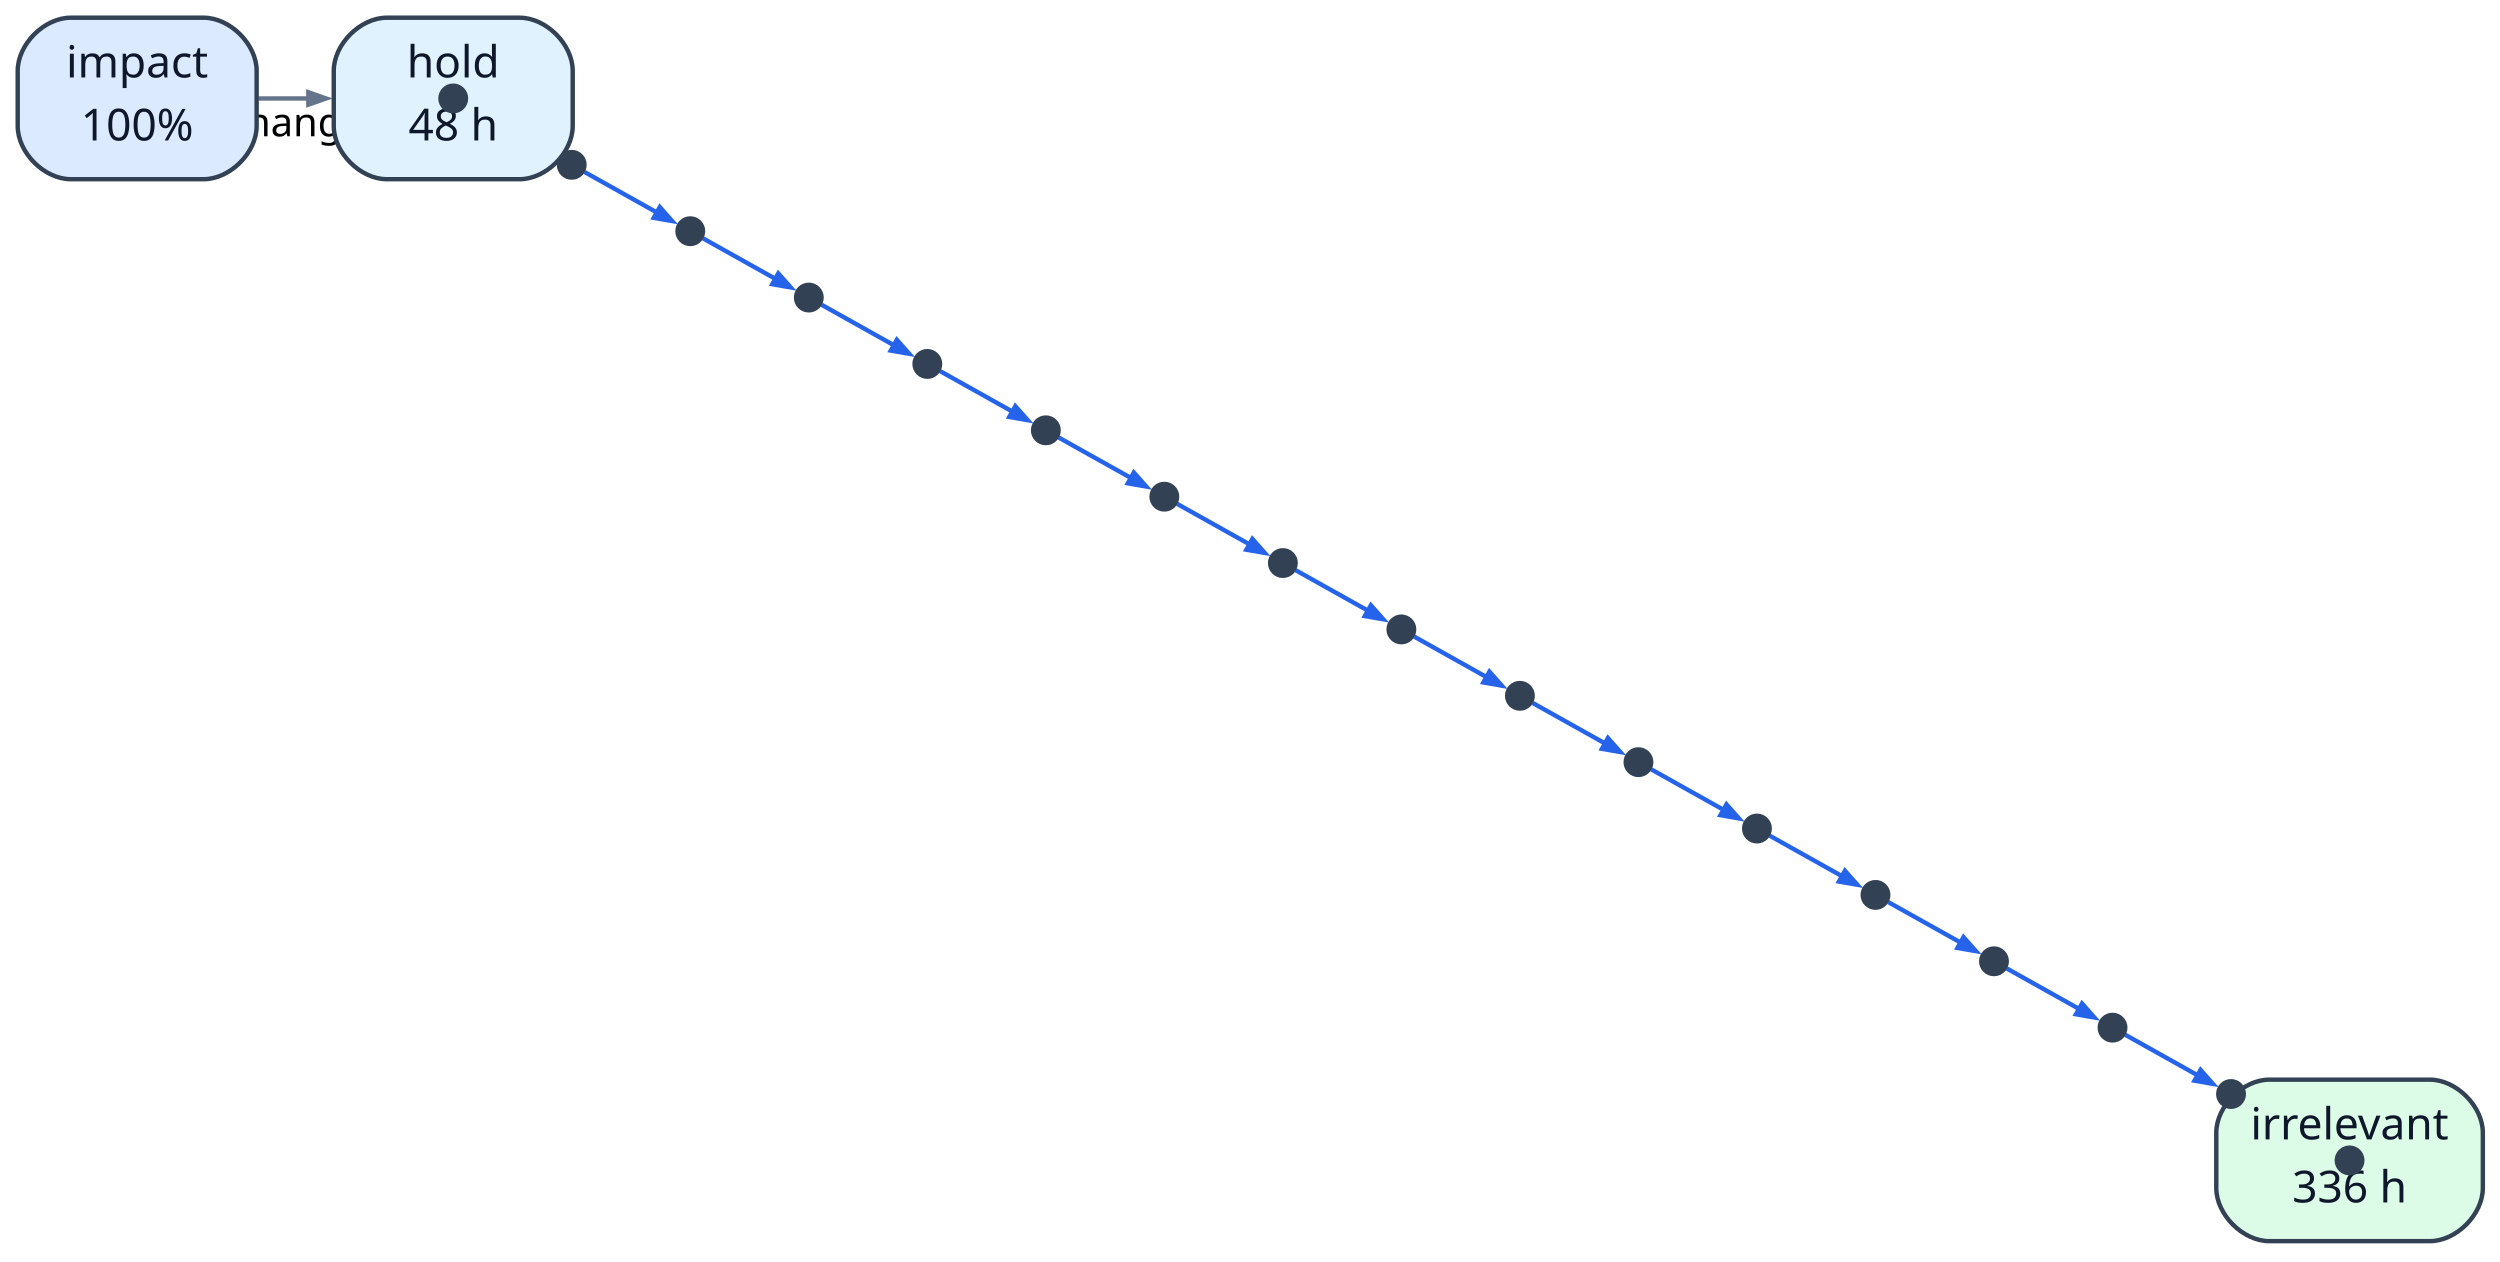
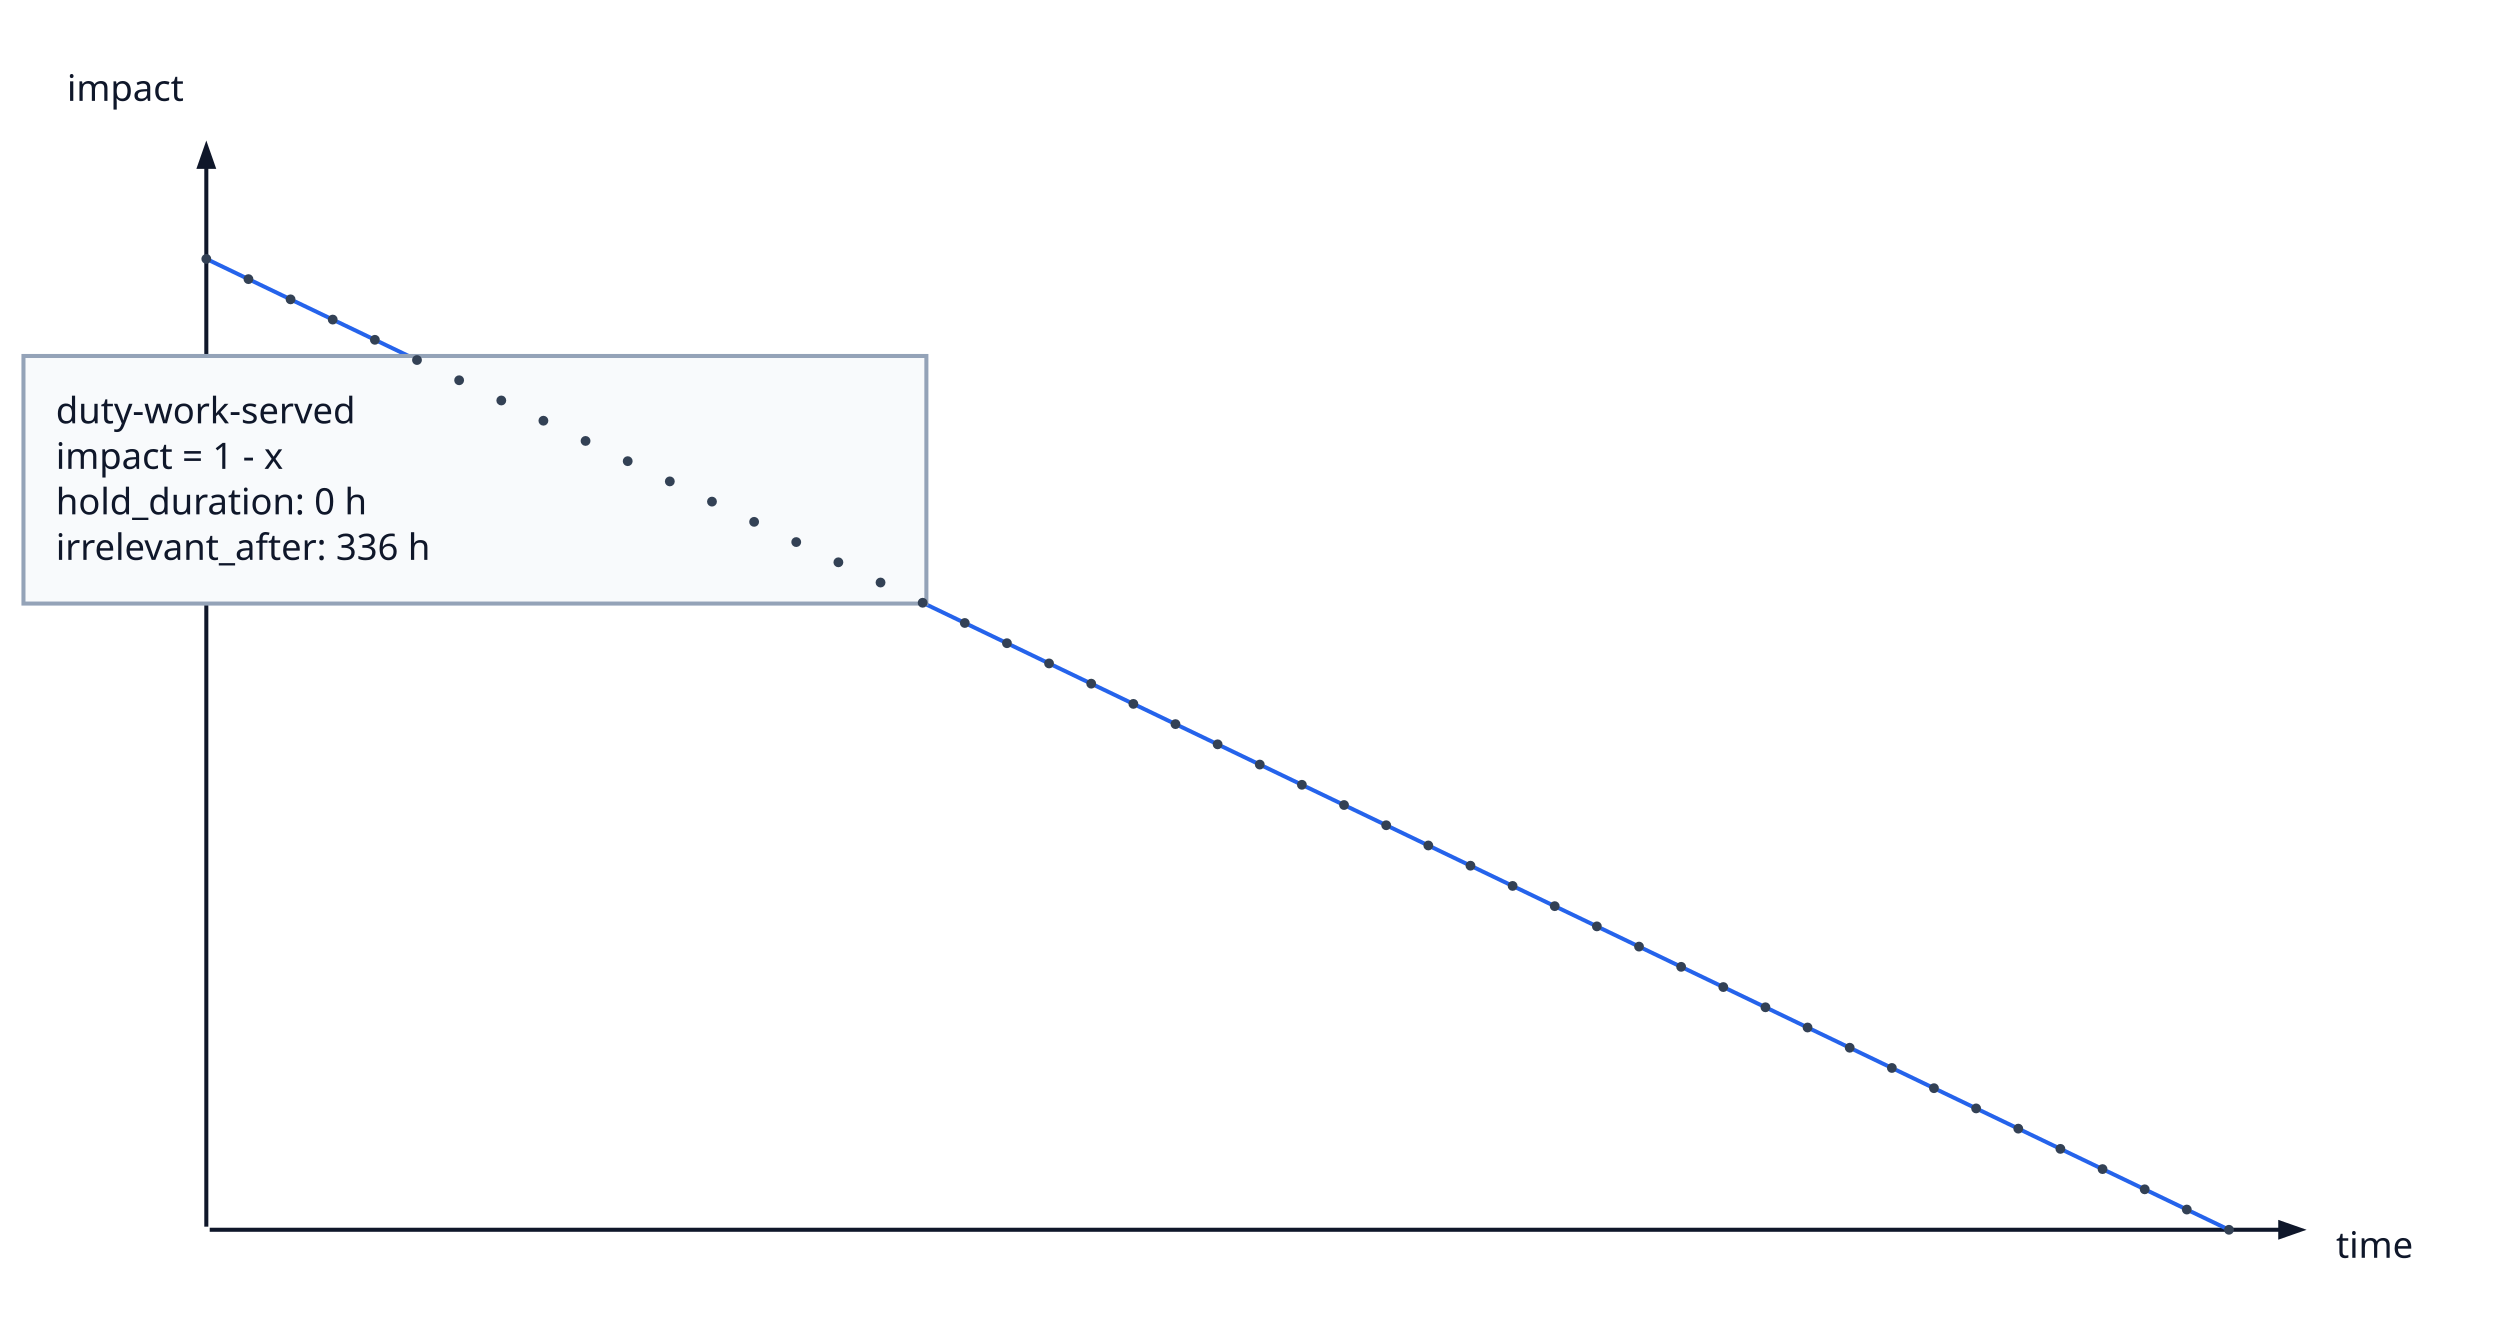
- <svg xmlns="http://www.w3.org/2000/svg" width="565pt" height="285pt" viewBox="0.00 0.00 565.00 285.00">
-   <g id="graph0" class="graph" transform="scale(1 1) rotate(0) translate(4 280.5)">
+ <svg xmlns="http://www.w3.org/2000/svg" width="618pt" height="330pt" viewBox="0.00 0.00 618.00 330.00">
+   <g id="graph0" class="graph" transform="scale(1 1) rotate(0) translate(4 326)">
    <g id="edge1" class="edge">
-       <path fill="none" stroke="#64748b" d="M54.41,-258.25C58.11,-258.25 61.94,-258.25 65.72,-258.25" />
-       <polygon fill="#64748b" stroke="#64748b" points="65.69,-259.65 69.69,-258.25 65.69,-256.85 65.69,-259.65" />
-       <text xml:space="preserve" text-anchor="middle" x="60.07" y="-249.7" font-family=" sans" font-size="9.00">unchanged</text>
+       <path fill="none" stroke="#0f172a" d="M47.84,-22C69.44,-22 498.85,-22 559.82,-22" />
+       <polygon fill="#0f172a" stroke="#0f172a" points="559.68,-23.75 564.68,-22 559.68,-20.25 559.68,-23.75" />
+     </g>
+     <g id="edge2" class="edge">
+       <path fill="none" stroke="#0f172a" d="M47,-22.77C47,-37.04 47,-243.99 47,-284.98" />
+       <polygon fill="#0f172a" stroke="#0f172a" points="45.25,-284.76 47,-289.76 48.75,-284.76 45.25,-284.76" />
+     </g>
+     <g id="edge3" class="edge">
+       <path fill="none" stroke="#2563eb" d="M47.96,-261.54C50.06,-260.53 54.99,-258.17 56.77,-257.31" />
+     </g>
+     <g id="edge4" class="edge">
+       <path fill="none" stroke="#2563eb" d="M58.38,-256.54C60.47,-255.53 65.41,-253.17 67.18,-252.31" />
+     </g>
+     <g id="edge5" class="edge">
+       <path fill="none" stroke="#2563eb" d="M68.79,-251.54C70.89,-250.53 75.82,-248.17 77.6,-247.31" />
+     </g>
+     <g id="edge6" class="edge">
+       <path fill="none" stroke="#2563eb" d="M79.21,-246.54C81.31,-245.53 86.24,-243.17 88.02,-242.31" />
+     </g>
+     <g id="edge7" class="edge">
+       <path fill="none" stroke="#2563eb" d="M89.63,-241.54C91.72,-240.53 96.66,-238.17 98.43,-237.31" />
+     </g>
+     <g id="edge8" class="edge">
+       <path fill="none" stroke="#2563eb" d="M100.04,-236.54C102.14,-235.53 107.07,-233.17 108.85,-232.31" />
+     </g>
+     <g id="edge9" class="edge">
+       <path fill="none" stroke="#2563eb" d="M110.46,-231.54C112.56,-230.53 117.49,-228.17 119.27,-227.31" />
+     </g>
+     <g id="edge10" class="edge">
+       <path fill="none" stroke="#2563eb" d="M120.88,-226.54C122.97,-225.53 127.91,-223.17 129.68,-222.31" />
+     </g>
+     <g id="edge11" class="edge">
+       <path fill="none" stroke="#2563eb" d="M131.29,-221.54C133.39,-220.53 138.32,-218.17 140.1,-217.31" />
+     </g>
+     <g id="edge12" class="edge">
+       <path fill="none" stroke="#2563eb" d="M141.71,-216.54C143.81,-215.53 148.74,-213.17 150.52,-212.31" />
+     </g>
+     <g id="edge13" class="edge">
+       <path fill="none" stroke="#2563eb" d="M152.13,-211.54C154.22,-210.53 159.16,-208.17 160.93,-207.31" />
+     </g>
+     <g id="edge14" class="edge">
+       <path fill="none" stroke="#2563eb" d="M162.54,-206.54C164.64,-205.53 169.57,-203.17 171.35,-202.31" />
+     </g>
+     <g id="edge15" class="edge">
+       <path fill="none" stroke="#2563eb" d="M172.96,-201.54C175.06,-200.53 179.99,-198.17 181.77,-197.31" />
+     </g>
+     <g id="edge16" class="edge">
+       <path fill="none" stroke="#2563eb" d="M183.38,-196.54C185.47,-195.53 190.41,-193.17 192.18,-192.31" />
+     </g>
+     <g id="edge17" class="edge">
+       <path fill="none" stroke="#2563eb" d="M193.79,-191.54C195.89,-190.53 200.82,-188.17 202.6,-187.31" />
    </g>
    <g id="edge18" class="edge">
-       <path fill="none" stroke="#64748b" d="M98.43,-258.25C98.43,-258.25 98.43,-258.25 98.43,-258.25" />
-     </g>
-     <g id="edge2" class="edge">
-       <path fill="none" stroke="#2563eb" d="M101.3,-256.64C105.18,-254.47 112.26,-250.5 117.72,-247.45" />
-       <polygon fill="#2563eb" stroke="#2563eb" points="118.32,-248.71 121.13,-245.54 116.95,-246.27 118.32,-248.71" />
-     </g>
-     <g id="edge3" class="edge">
-       <path fill="none" stroke="#2563eb" d="M128.08,-241.64C131.97,-239.47 139.05,-235.5 144.5,-232.45" />
-       <polygon fill="#2563eb" stroke="#2563eb" points="145.11,-233.71 147.91,-230.54 143.74,-231.27 145.11,-233.71" />
-     </g>
-     <g id="edge4" class="edge">
-       <path fill="none" stroke="#2563eb" d="M154.87,-226.64C158.75,-224.47 165.84,-220.5 171.29,-217.45" />
-       <polygon fill="#2563eb" stroke="#2563eb" points="171.89,-218.71 174.7,-215.54 170.53,-216.27 171.89,-218.71" />
-     </g>
-     <g id="edge5" class="edge">
-       <path fill="none" stroke="#2563eb" d="M181.65,-211.64C185.54,-209.47 192.62,-205.5 198.07,-202.45" />
-       <polygon fill="#2563eb" stroke="#2563eb" points="198.68,-203.71 201.49,-200.54 197.31,-201.27 198.68,-203.71" />
-     </g>
-     <g id="edge6" class="edge">
-       <path fill="none" stroke="#2563eb" d="M208.44,-196.64C212.32,-194.47 219.41,-190.5 224.86,-187.45" />
-       <polygon fill="#2563eb" stroke="#2563eb" points="225.46,-188.71 228.27,-185.54 224.1,-186.27 225.46,-188.71" />
-     </g>
-     <g id="edge7" class="edge">
-       <path fill="none" stroke="#2563eb" d="M235.22,-181.64C239.11,-179.47 246.19,-175.5 251.65,-172.45" />
-       <polygon fill="#2563eb" stroke="#2563eb" points="252.25,-173.71 255.06,-170.54 250.88,-171.27 252.25,-173.71" />
-     </g>
-     <g id="edge8" class="edge">
-       <path fill="none" stroke="#2563eb" d="M262.01,-166.64C265.9,-164.47 272.98,-160.5 278.43,-157.45" />
-       <polygon fill="#2563eb" stroke="#2563eb" points="279.04,-158.71 281.84,-155.54 277.67,-156.27 279.04,-158.71" />
-     </g>
-     <g id="edge9" class="edge">
-       <path fill="none" stroke="#2563eb" d="M288.8,-151.64C292.68,-149.47 299.76,-145.5 305.22,-142.45" />
-       <polygon fill="#2563eb" stroke="#2563eb" points="305.82,-143.71 308.63,-140.54 304.45,-141.27 305.82,-143.71" />
-     </g>
-     <g id="edge10" class="edge">
-       <path fill="none" stroke="#2563eb" d="M315.58,-136.64C319.47,-134.47 326.55,-130.5 332,-127.45" />
-       <polygon fill="#2563eb" stroke="#2563eb" points="332.61,-128.71 335.41,-125.54 331.24,-126.27 332.61,-128.71" />
-     </g>
-     <g id="edge11" class="edge">
-       <path fill="none" stroke="#2563eb" d="M342.37,-121.64C346.25,-119.47 353.34,-115.5 358.79,-112.45" />
-       <polygon fill="#2563eb" stroke="#2563eb" points="359.39,-113.71 362.2,-110.54 358.03,-111.27 359.39,-113.71" />
-     </g>
-     <g id="edge12" class="edge">
-       <path fill="none" stroke="#2563eb" d="M369.15,-106.64C373.04,-104.47 380.12,-100.5 385.57,-97.45" />
-       <polygon fill="#2563eb" stroke="#2563eb" points="386.18,-98.71 388.99,-95.54 384.81,-96.27 386.18,-98.71" />
-     </g>
-     <g id="edge13" class="edge">
-       <path fill="none" stroke="#2563eb" d="M395.94,-91.64C399.82,-89.47 406.91,-85.5 412.36,-82.45" />
-       <polygon fill="#2563eb" stroke="#2563eb" points="412.96,-83.71 415.77,-80.54 411.6,-81.27 412.96,-83.71" />
-     </g>
-     <g id="edge14" class="edge">
-       <path fill="none" stroke="#2563eb" d="M422.72,-76.64C426.61,-74.47 433.69,-70.5 439.15,-67.45" />
-       <polygon fill="#2563eb" stroke="#2563eb" points="439.75,-68.71 442.56,-65.54 438.38,-66.27 439.75,-68.71" />
-     </g>
-     <g id="edge15" class="edge">
-       <path fill="none" stroke="#2563eb" d="M449.51,-61.64C453.4,-59.47 460.48,-55.5 465.93,-52.45" />
-       <polygon fill="#2563eb" stroke="#2563eb" points="466.54,-53.71 469.34,-50.54 465.17,-51.27 466.54,-53.71" />
-     </g>
-     <g id="edge16" class="edge">
-       <path fill="none" stroke="#2563eb" d="M476.3,-46.64C480.18,-44.47 487.26,-40.5 492.72,-37.45" />
-       <polygon fill="#2563eb" stroke="#2563eb" points="493.32,-38.71 496.13,-35.54 491.95,-36.27 493.32,-38.71" />
-     </g>
-     <g id="edge17" class="edge">
-       <path fill="none" stroke="#2563eb" d="M503.08,-31.64C506.97,-29.47 514.05,-25.5 519.5,-22.45" />
-       <polygon fill="#2563eb" stroke="#2563eb" points="520.11,-23.71 522.91,-20.54 518.74,-21.27 520.11,-23.71" />
+       <path fill="none" stroke="#2563eb" d="M204.21,-186.54C206.31,-185.53 211.24,-183.17 213.02,-182.31" />
    </g>
    <g id="edge19" class="edge">
-       <path fill="none" stroke="#64748b" d="M527,-18.25C527,-18.25 527,-18.25 527,-18.25" />
-     </g>
-     <g id="node1" class="node">
-       <path fill="#dbeafe" stroke="#334155" d="M42,-276.5C42,-276.5 12,-276.5 12,-276.5 6,-276.5 0,-270.5 0,-264.5 0,-264.5 0,-252 0,-252 0,-246 6,-240 12,-240 12,-240 42,-240 42,-240 48,-240 54,-246 54,-252 54,-252 54,-264.5 54,-264.5 54,-270.5 48,-276.5 42,-276.5" />
-       <text xml:space="preserve" text-anchor="middle" x="27" y="-263" font-family=" sans" font-size="10.00" fill="#0f172a">impact</text>
-       <text xml:space="preserve" text-anchor="middle" x="27" y="-248.75" font-family=" sans" font-size="10.00" fill="#0f172a">100%</text>
-     </g>
-     <g id="node2" class="node">
-       <path fill="#e0f2fe" stroke="#334155" d="M113.43,-276.5C113.43,-276.5 83.43,-276.5 83.43,-276.5 77.43,-276.5 71.43,-270.5 71.43,-264.5 71.43,-264.5 71.43,-252 71.43,-252 71.43,-246 77.43,-240 83.43,-240 83.43,-240 113.43,-240 113.43,-240 119.43,-240 125.43,-246 125.43,-252 125.43,-252 125.43,-264.5 125.43,-264.5 125.43,-270.5 119.43,-276.5 113.43,-276.5" />
-       <text xml:space="preserve" text-anchor="middle" x="98.43" y="-263" font-family=" sans" font-size="10.00" fill="#0f172a">hold</text>
-       <text xml:space="preserve" text-anchor="middle" x="98.43" y="-248.75" font-family=" sans" font-size="10.00" fill="#0f172a">48 h</text>
-     </g>
-     <g id="node3" class="node">
-       <path fill="#dcfce7" stroke="#334155" d="M545.12,-36.5C545.12,-36.5 508.88,-36.5 508.88,-36.5 502.88,-36.5 496.88,-30.5 496.88,-24.5 496.88,-24.5 496.88,-12 496.88,-12 496.88,-6 502.88,0 508.88,0 508.88,0 545.12,0 545.12,0 551.12,0 557.12,-6 557.12,-12 557.12,-12 557.12,-24.5 557.12,-24.5 557.12,-30.5 551.12,-36.5 545.12,-36.5" />
-       <text xml:space="preserve" text-anchor="middle" x="527" y="-23" font-family=" sans" font-size="10.00" fill="#0f172a">irrelevant</text>
-       <text xml:space="preserve" text-anchor="middle" x="527" y="-8.75" font-family=" sans" font-size="10.00" fill="#0f172a">336 h</text>
+       <path fill="none" stroke="#2563eb" d="M214.63,-181.54C216.72,-180.53 221.66,-178.17 223.43,-177.31" />
+     </g>
+     <g id="edge20" class="edge">
+       <path fill="none" stroke="#2563eb" d="M225.04,-176.54C227.14,-175.53 232.07,-173.17 233.85,-172.31" />
+     </g>
+     <g id="edge21" class="edge">
+       <path fill="none" stroke="#2563eb" d="M235.46,-171.54C237.56,-170.53 242.49,-168.17 244.27,-167.31" />
+     </g>
+     <g id="edge22" class="edge">
+       <path fill="none" stroke="#2563eb" d="M245.88,-166.54C247.97,-165.53 252.91,-163.17 254.68,-162.31" />
+     </g>
+     <g id="edge23" class="edge">
+       <path fill="none" stroke="#2563eb" d="M256.29,-161.54C258.39,-160.53 263.32,-158.17 265.1,-157.31" />
+     </g>
+     <g id="edge24" class="edge">
+       <path fill="none" stroke="#2563eb" d="M266.71,-156.54C268.81,-155.53 273.74,-153.17 275.52,-152.31" />
+     </g>
+     <g id="edge25" class="edge">
+       <path fill="none" stroke="#2563eb" d="M277.13,-151.54C279.22,-150.53 284.16,-148.17 285.93,-147.31" />
+     </g>
+     <g id="edge26" class="edge">
+       <path fill="none" stroke="#2563eb" d="M287.54,-146.54C289.64,-145.53 294.57,-143.17 296.35,-142.31" />
+     </g>
+     <g id="edge27" class="edge">
+       <path fill="none" stroke="#2563eb" d="M297.96,-141.54C300.06,-140.53 304.99,-138.17 306.77,-137.31" />
+     </g>
+     <g id="edge28" class="edge">
+       <path fill="none" stroke="#2563eb" d="M308.38,-136.54C310.47,-135.53 315.41,-133.17 317.18,-132.31" />
+     </g>
+     <g id="edge29" class="edge">
+       <path fill="none" stroke="#2563eb" d="M318.79,-131.54C320.89,-130.53 325.82,-128.17 327.6,-127.31" />
+     </g>
+     <g id="edge30" class="edge">
+       <path fill="none" stroke="#2563eb" d="M329.21,-126.54C331.31,-125.53 336.24,-123.17 338.02,-122.31" />
+     </g>
+     <g id="edge31" class="edge">
+       <path fill="none" stroke="#2563eb" d="M339.63,-121.54C341.72,-120.53 346.66,-118.17 348.43,-117.31" />
+     </g>
+     <g id="edge32" class="edge">
+       <path fill="none" stroke="#2563eb" d="M350.04,-116.54C352.14,-115.53 357.07,-113.17 358.85,-112.31" />
+     </g>
+     <g id="edge33" class="edge">
+       <path fill="none" stroke="#2563eb" d="M360.46,-111.54C362.56,-110.53 367.49,-108.17 369.27,-107.31" />
+     </g>
+     <g id="edge34" class="edge">
+       <path fill="none" stroke="#2563eb" d="M370.88,-106.54C372.97,-105.53 377.91,-103.17 379.68,-102.31" />
+     </g>
+     <g id="edge35" class="edge">
+       <path fill="none" stroke="#2563eb" d="M381.29,-101.54C383.39,-100.53 388.32,-98.17 390.1,-97.31" />
+     </g>
+     <g id="edge36" class="edge">
+       <path fill="none" stroke="#2563eb" d="M391.71,-96.54C393.81,-95.53 398.74,-93.17 400.52,-92.31" />
+     </g>
+     <g id="edge37" class="edge">
+       <path fill="none" stroke="#2563eb" d="M402.13,-91.54C404.22,-90.53 409.16,-88.17 410.93,-87.31" />
+     </g>
+     <g id="edge38" class="edge">
+       <path fill="none" stroke="#2563eb" d="M412.54,-86.54C414.64,-85.53 419.57,-83.17 421.35,-82.31" />
+     </g>
+     <g id="edge39" class="edge">
+       <path fill="none" stroke="#2563eb" d="M422.96,-81.54C425.06,-80.53 429.99,-78.17 431.77,-77.31" />
+     </g>
+     <g id="edge40" class="edge">
+       <path fill="none" stroke="#2563eb" d="M433.38,-76.54C435.47,-75.53 440.41,-73.17 442.18,-72.31" />
+     </g>
+     <g id="edge41" class="edge">
+       <path fill="none" stroke="#2563eb" d="M443.79,-71.54C445.89,-70.53 450.82,-68.17 452.6,-67.31" />
+     </g>
+     <g id="edge42" class="edge">
+       <path fill="none" stroke="#2563eb" d="M454.21,-66.54C456.31,-65.53 461.24,-63.17 463.02,-62.31" />
+     </g>
+     <g id="edge43" class="edge">
+       <path fill="none" stroke="#2563eb" d="M464.63,-61.54C466.72,-60.53 471.66,-58.17 473.43,-57.31" />
+     </g>
+     <g id="edge44" class="edge">
+       <path fill="none" stroke="#2563eb" d="M475.04,-56.54C477.14,-55.53 482.07,-53.17 483.85,-52.31" />
+     </g>
+     <g id="edge45" class="edge">
+       <path fill="none" stroke="#2563eb" d="M485.46,-51.54C487.56,-50.53 492.49,-48.17 494.27,-47.31" />
+     </g>
+     <g id="edge46" class="edge">
+       <path fill="none" stroke="#2563eb" d="M495.88,-46.54C497.97,-45.53 502.91,-43.17 504.68,-42.31" />
+     </g>
+     <g id="edge47" class="edge">
+       <path fill="none" stroke="#2563eb" d="M506.29,-41.54C508.39,-40.53 513.32,-38.17 515.1,-37.31" />
+     </g>
+     <g id="edge48" class="edge">
+       <path fill="none" stroke="#2563eb" d="M516.71,-36.54C518.81,-35.53 523.74,-33.17 525.52,-32.31" />
+     </g>
+     <g id="edge49" class="edge">
+       <path fill="none" stroke="#2563eb" d="M527.13,-31.54C529.22,-30.53 534.16,-28.17 535.93,-27.31" />
+     </g>
+     <g id="edge50" class="edge">
+       <path fill="none" stroke="#2563eb" d="M537.54,-26.54C539.64,-25.53 544.57,-23.17 546.35,-22.31" />
    </g>
    <g id="node4" class="node">
-       <ellipse fill="#334155" stroke="#334155" cx="98.43" cy="-258.25" rx="2.88" ry="2.88" />
+       <text xml:space="preserve" text-anchor="middle" x="583" y="-15.07" font-family="Ubuntu Mono" font-size="9.00" fill="#0f172a">time</text>
    </g>
    <g id="node5" class="node">
-       <ellipse fill="#334155" stroke="#334155" cx="125.21" cy="-243.25" rx="2.88" ry="2.88" />
+       <text xml:space="preserve" text-anchor="middle" x="27" y="-301.07" font-family="Ubuntu Mono" font-size="9.00" fill="#0f172a">impact</text>
    </g>
    <g id="node6" class="node">
-       <ellipse fill="#334155" stroke="#334155" cx="152" cy="-228.25" rx="2.88" ry="2.88" />
+       <polygon fill="#f8fafc" stroke="#94a3b8" points="225,-238 1.8,-238 1.8,-176.8 225,-176.8 225,-238" />
+       <text xml:space="preserve" text-anchor="start" x="9.8" y="-221.35" font-family="Ubuntu Mono" font-size="9.00" fill="#0f172a">duty-work-served</text>
+       <text xml:space="preserve" text-anchor="start" x="9.8" y="-210.1" font-family="Ubuntu Mono" font-size="9.00" fill="#0f172a">impact = 1 - x</text>
+       <text xml:space="preserve" text-anchor="start" x="9.8" y="-198.85" font-family="Ubuntu Mono" font-size="9.00" fill="#0f172a">hold_duration: 0 h</text>
+       <text xml:space="preserve" text-anchor="start" x="9.8" y="-187.6" font-family="Ubuntu Mono" font-size="9.00" fill="#0f172a">irrelevant_after: 336 h</text>
    </g>
    <g id="node7" class="node">
-       <ellipse fill="#334155" stroke="#334155" cx="178.79" cy="-213.25" rx="2.88" ry="2.88" />
+       <ellipse fill="#334155" stroke="#334155" cx="47" cy="-262" rx="0.72" ry="0.72" />
    </g>
    <g id="node8" class="node">
-       <ellipse fill="#334155" stroke="#334155" cx="205.57" cy="-198.25" rx="2.88" ry="2.88" />
+       <ellipse fill="#334155" stroke="#334155" cx="57.42" cy="-257" rx="0.72" ry="0.72" />
    </g>
    <g id="node9" class="node">
-       <ellipse fill="#334155" stroke="#334155" cx="232.36" cy="-183.25" rx="2.88" ry="2.88" />
+       <ellipse fill="#334155" stroke="#334155" cx="67.83" cy="-252" rx="0.72" ry="0.72" />
    </g>
    <g id="node10" class="node">
-       <ellipse fill="#334155" stroke="#334155" cx="259.14" cy="-168.25" rx="2.88" ry="2.88" />
+       <ellipse fill="#334155" stroke="#334155" cx="78.25" cy="-247" rx="0.72" ry="0.72" />
    </g>
    <g id="node11" class="node">
-       <ellipse fill="#334155" stroke="#334155" cx="285.93" cy="-153.25" rx="2.88" ry="2.88" />
+       <ellipse fill="#334155" stroke="#334155" cx="88.67" cy="-242" rx="0.72" ry="0.72" />
    </g>
    <g id="node12" class="node">
-       <ellipse fill="#334155" stroke="#334155" cx="312.71" cy="-138.25" rx="2.88" ry="2.88" />
+       <ellipse fill="#334155" stroke="#334155" cx="99.08" cy="-237" rx="0.72" ry="0.72" />
    </g>
    <g id="node13" class="node">
-       <ellipse fill="#334155" stroke="#334155" cx="339.5" cy="-123.25" rx="2.88" ry="2.88" />
+       <ellipse fill="#334155" stroke="#334155" cx="109.5" cy="-232" rx="0.72" ry="0.72" />
    </g>
    <g id="node14" class="node">
-       <ellipse fill="#334155" stroke="#334155" cx="366.29" cy="-108.25" rx="2.88" ry="2.88" />
+       <ellipse fill="#334155" stroke="#334155" cx="119.92" cy="-227" rx="0.72" ry="0.72" />
    </g>
    <g id="node15" class="node">
-       <ellipse fill="#334155" stroke="#334155" cx="393.07" cy="-93.25" rx="2.88" ry="2.88" />
+       <ellipse fill="#334155" stroke="#334155" cx="130.33" cy="-222" rx="0.72" ry="0.72" />
    </g>
    <g id="node16" class="node">
-       <ellipse fill="#334155" stroke="#334155" cx="419.86" cy="-78.25" rx="2.88" ry="2.88" />
+       <ellipse fill="#334155" stroke="#334155" cx="140.75" cy="-217" rx="0.72" ry="0.72" />
    </g>
    <g id="node17" class="node">
-       <ellipse fill="#334155" stroke="#334155" cx="446.64" cy="-63.25" rx="2.88" ry="2.88" />
+       <ellipse fill="#334155" stroke="#334155" cx="151.17" cy="-212" rx="0.72" ry="0.72" />
    </g>
    <g id="node18" class="node">
-       <ellipse fill="#334155" stroke="#334155" cx="473.43" cy="-48.25" rx="2.88" ry="2.88" />
+       <ellipse fill="#334155" stroke="#334155" cx="161.58" cy="-207" rx="0.72" ry="0.72" />
    </g>
    <g id="node19" class="node">
-       <ellipse fill="#334155" stroke="#334155" cx="500.21" cy="-33.25" rx="2.88" ry="2.88" />
+       <ellipse fill="#334155" stroke="#334155" cx="172" cy="-202" rx="0.72" ry="0.72" />
    </g>
    <g id="node20" class="node">
-       <ellipse fill="#334155" stroke="#334155" cx="527" cy="-18.25" rx="2.88" ry="2.88" />
+       <ellipse fill="#334155" stroke="#334155" cx="182.42" cy="-197" rx="0.72" ry="0.72" />
+     </g>
+     <g id="node21" class="node">
+       <ellipse fill="#334155" stroke="#334155" cx="192.83" cy="-192" rx="0.72" ry="0.72" />
+     </g>
+     <g id="node22" class="node">
+       <ellipse fill="#334155" stroke="#334155" cx="203.25" cy="-187" rx="0.72" ry="0.72" />
+     </g>
+     <g id="node23" class="node">
+       <ellipse fill="#334155" stroke="#334155" cx="213.67" cy="-182" rx="0.72" ry="0.72" />
+     </g>
+     <g id="node24" class="node">
+       <ellipse fill="#334155" stroke="#334155" cx="224.08" cy="-177" rx="0.72" ry="0.72" />
+     </g>
+     <g id="node25" class="node">
+       <ellipse fill="#334155" stroke="#334155" cx="234.5" cy="-172" rx="0.72" ry="0.72" />
+     </g>
+     <g id="node26" class="node">
+       <ellipse fill="#334155" stroke="#334155" cx="244.92" cy="-167" rx="0.72" ry="0.72" />
+     </g>
+     <g id="node27" class="node">
+       <ellipse fill="#334155" stroke="#334155" cx="255.33" cy="-162" rx="0.72" ry="0.72" />
+     </g>
+     <g id="node28" class="node">
+       <ellipse fill="#334155" stroke="#334155" cx="265.75" cy="-157" rx="0.72" ry="0.72" />
+     </g>
+     <g id="node29" class="node">
+       <ellipse fill="#334155" stroke="#334155" cx="276.17" cy="-152" rx="0.72" ry="0.72" />
+     </g>
+     <g id="node30" class="node">
+       <ellipse fill="#334155" stroke="#334155" cx="286.58" cy="-147" rx="0.72" ry="0.72" />
+     </g>
+     <g id="node31" class="node">
+       <ellipse fill="#334155" stroke="#334155" cx="297" cy="-142" rx="0.72" ry="0.72" />
+     </g>
+     <g id="node32" class="node">
+       <ellipse fill="#334155" stroke="#334155" cx="307.42" cy="-137" rx="0.72" ry="0.72" />
+     </g>
+     <g id="node33" class="node">
+       <ellipse fill="#334155" stroke="#334155" cx="317.83" cy="-132" rx="0.72" ry="0.72" />
+     </g>
+     <g id="node34" class="node">
+       <ellipse fill="#334155" stroke="#334155" cx="328.25" cy="-127" rx="0.72" ry="0.72" />
+     </g>
+     <g id="node35" class="node">
+       <ellipse fill="#334155" stroke="#334155" cx="338.67" cy="-122" rx="0.72" ry="0.72" />
+     </g>
+     <g id="node36" class="node">
+       <ellipse fill="#334155" stroke="#334155" cx="349.08" cy="-117" rx="0.72" ry="0.72" />
+     </g>
+     <g id="node37" class="node">
+       <ellipse fill="#334155" stroke="#334155" cx="359.5" cy="-112" rx="0.72" ry="0.72" />
+     </g>
+     <g id="node38" class="node">
+       <ellipse fill="#334155" stroke="#334155" cx="369.92" cy="-107" rx="0.72" ry="0.72" />
+     </g>
+     <g id="node39" class="node">
+       <ellipse fill="#334155" stroke="#334155" cx="380.33" cy="-102" rx="0.72" ry="0.72" />
+     </g>
+     <g id="node40" class="node">
+       <ellipse fill="#334155" stroke="#334155" cx="390.75" cy="-97" rx="0.72" ry="0.72" />
+     </g>
+     <g id="node41" class="node">
+       <ellipse fill="#334155" stroke="#334155" cx="401.17" cy="-92" rx="0.72" ry="0.72" />
+     </g>
+     <g id="node42" class="node">
+       <ellipse fill="#334155" stroke="#334155" cx="411.58" cy="-87" rx="0.72" ry="0.72" />
+     </g>
+     <g id="node43" class="node">
+       <ellipse fill="#334155" stroke="#334155" cx="422" cy="-82" rx="0.72" ry="0.72" />
+     </g>
+     <g id="node44" class="node">
+       <ellipse fill="#334155" stroke="#334155" cx="432.42" cy="-77" rx="0.72" ry="0.72" />
+     </g>
+     <g id="node45" class="node">
+       <ellipse fill="#334155" stroke="#334155" cx="442.83" cy="-72" rx="0.72" ry="0.72" />
+     </g>
+     <g id="node46" class="node">
+       <ellipse fill="#334155" stroke="#334155" cx="453.25" cy="-67" rx="0.72" ry="0.72" />
+     </g>
+     <g id="node47" class="node">
+       <ellipse fill="#334155" stroke="#334155" cx="463.67" cy="-62" rx="0.72" ry="0.72" />
+     </g>
+     <g id="node48" class="node">
+       <ellipse fill="#334155" stroke="#334155" cx="474.08" cy="-57" rx="0.72" ry="0.72" />
+     </g>
+     <g id="node49" class="node">
+       <ellipse fill="#334155" stroke="#334155" cx="484.5" cy="-52" rx="0.72" ry="0.72" />
+     </g>
+     <g id="node50" class="node">
+       <ellipse fill="#334155" stroke="#334155" cx="494.92" cy="-47" rx="0.72" ry="0.72" />
+     </g>
+     <g id="node51" class="node">
+       <ellipse fill="#334155" stroke="#334155" cx="505.33" cy="-42" rx="0.72" ry="0.72" />
+     </g>
+     <g id="node52" class="node">
+       <ellipse fill="#334155" stroke="#334155" cx="515.75" cy="-37" rx="0.72" ry="0.72" />
+     </g>
+     <g id="node53" class="node">
+       <ellipse fill="#334155" stroke="#334155" cx="526.17" cy="-32" rx="0.72" ry="0.72" />
+     </g>
+     <g id="node54" class="node">
+       <ellipse fill="#334155" stroke="#334155" cx="536.58" cy="-27" rx="0.72" ry="0.72" />
+     </g>
+     <g id="node55" class="node">
+       <ellipse fill="#334155" stroke="#334155" cx="547" cy="-22" rx="0.72" ry="0.72" />
    </g>
  </g>
</svg>
